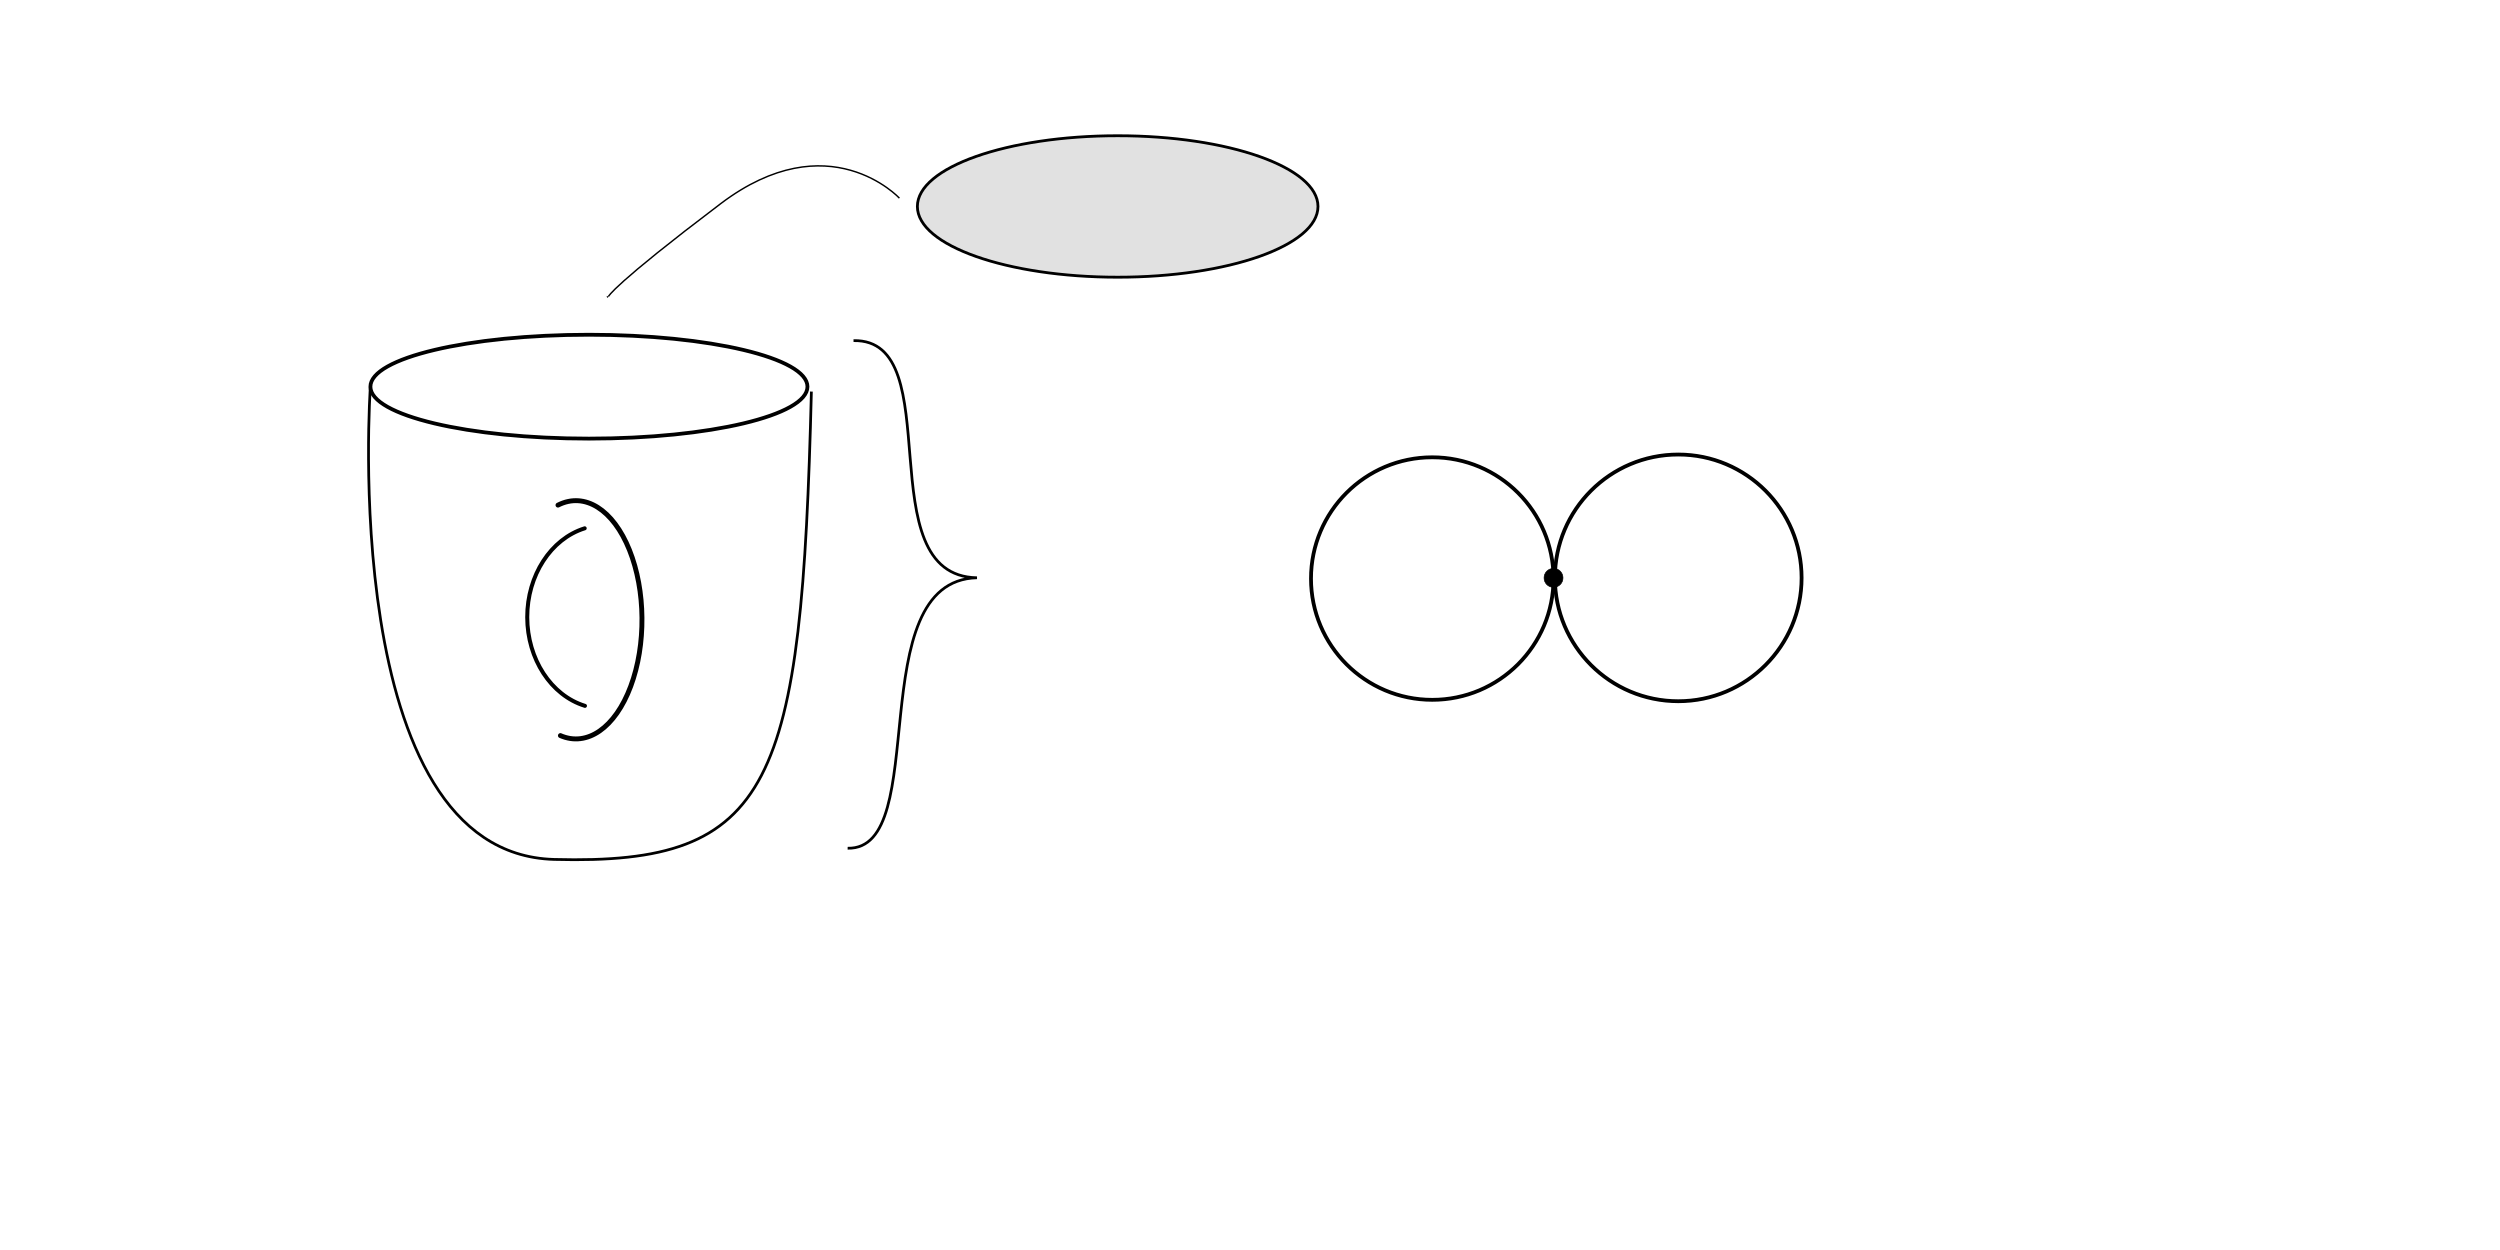
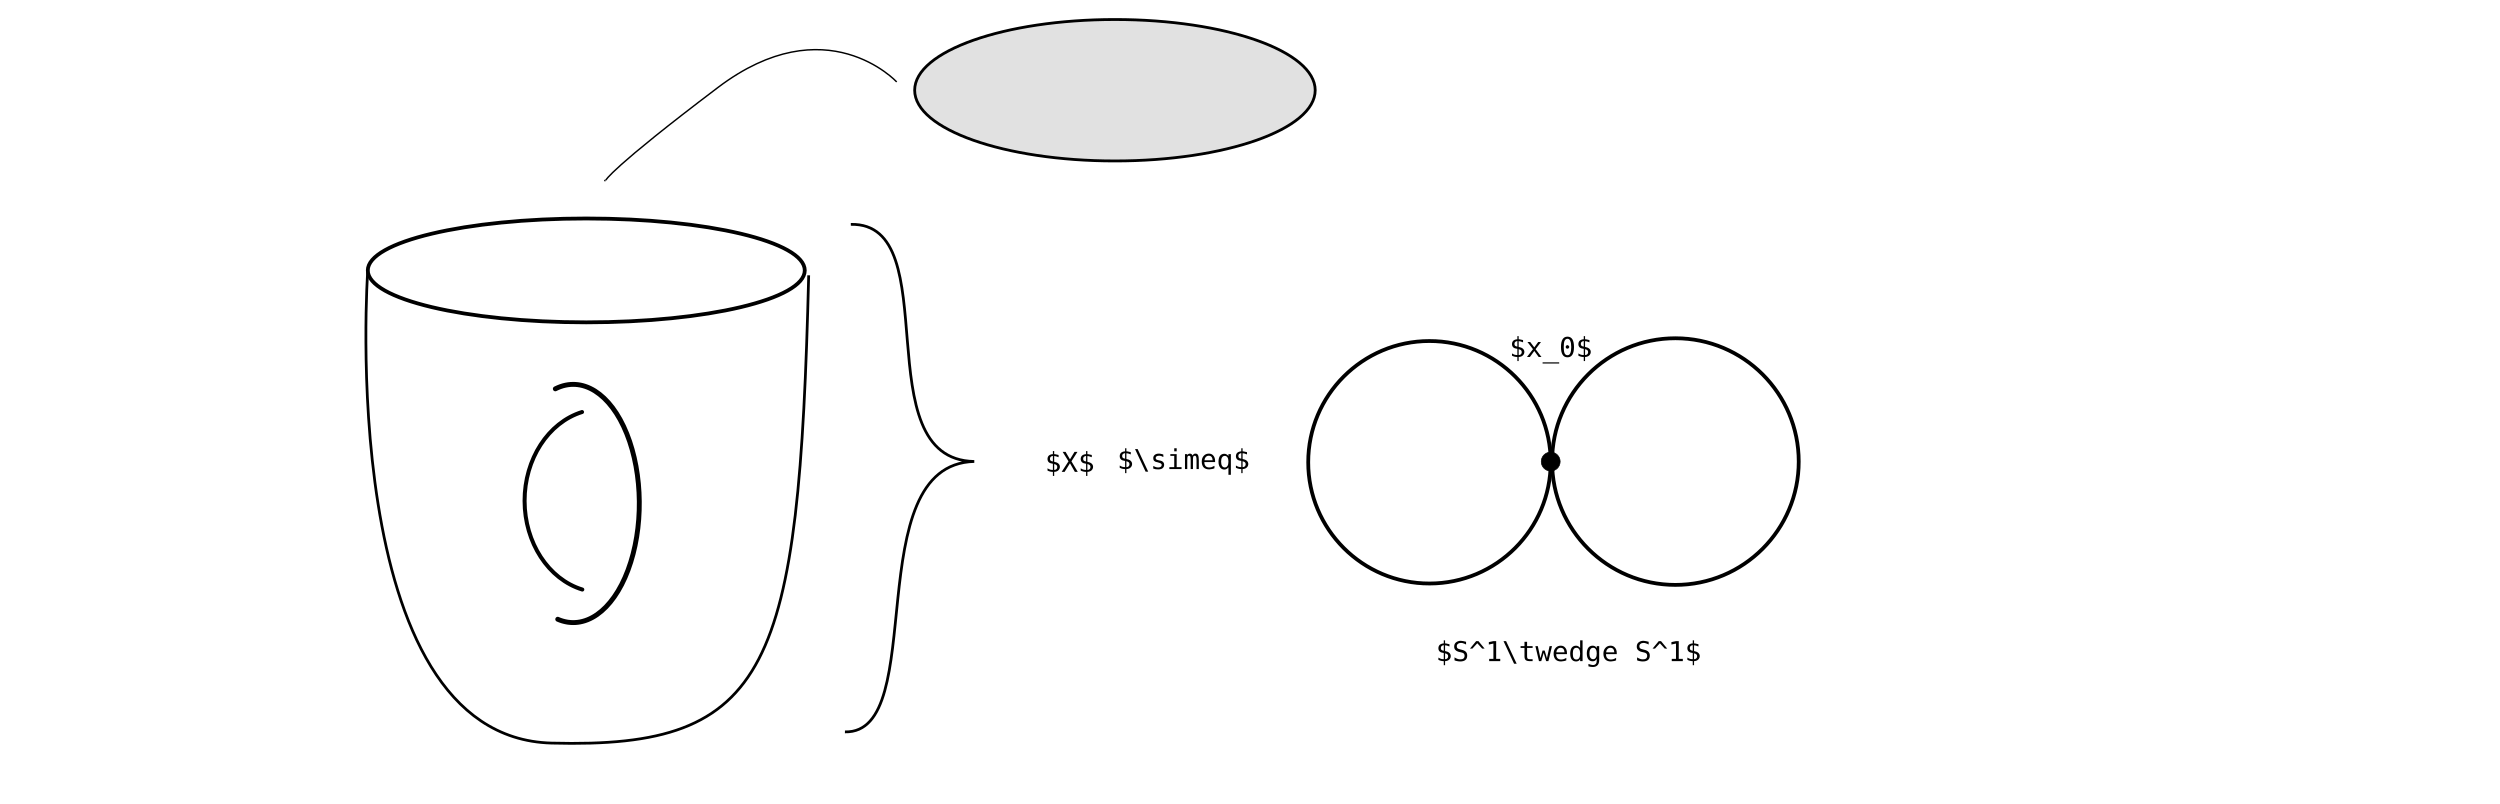
- <svg xmlns="http://www.w3.org/2000/svg" width="240mm" height="120mm" viewBox="0 0 240 120" version="1.1" id="svg8">
+ <svg xmlns="http://www.w3.org/2000/svg" width="240.041mm" height="77.196mm" viewBox="0 0 240.041 77.196" version="1.1" id="svg8">
  <defs id="defs2">
-     <marker markerWidth="0.911" markerHeight="1.690" refX="0" refY="0" orient="auto-start-reverse" id="marker-arrow-0.5308">
+     <marker markerWidth="0.911" markerHeight="1.69" refX="0" refY="0" orient="auto-start-reverse" id="marker-arrow-0.5308">
      <g id="g894" transform="scale(2.153529)">
        <path id="path892" style="fill:none;stroke:#000000;stroke-width:0.6;stroke-linecap:round;stroke-linejoin:round;stroke-miterlimit:10;stroke-dasharray:none;stroke-opacity:1" d="M -1.554,2.072 C -1.425,1.295 0,0.13 0.389,0 0,-0.13 -1.425,-1.295 -1.554,-2.072" />
      </g>
    </marker>
  </defs>
-   <g id="layer1" transform="translate(0,-177)">
+   <g id="layer1" transform="translate(-0.2456372,-188.1567)">
    <ellipse style="opacity:1;vector-effect:none;fill:none;fill-opacity:0.256;stroke:#000000;stroke-width:0.365;stroke-linecap:round;stroke-linejoin:bevel;stroke-miterlimit:4;stroke-dasharray:0.036, 0.036;stroke-dashoffset:0;stroke-opacity:1;marker-start:none;marker-end:none" id="path816" cx="56.538" cy="214.121" rx="20.978" ry="4.986" />
    <path style="fill:none;stroke:#000000;stroke-width:0.265px;stroke-linecap:butt;stroke-linejoin:miter;stroke-opacity:1" d="m 35.56,214.027 c 0,0 -3.244,44.914 17.64,45.478 21.072,0.57 23.752,-7.096 24.693,-44.914" id="path818" />
    <path style="opacity:1;vector-effect:none;fill:none;fill-opacity:0.256;stroke:#000000;stroke-width:0.472;stroke-linecap:round;stroke-linejoin:bevel;stroke-miterlimit:4;stroke-dasharray:0.047, 0.047;stroke-dashoffset:0;stroke-opacity:1;marker-start:none;marker-end:none" id="path820" d="m 53.567,225.491 a 6.344,11.436 0 0 1 6.859,4.306 6.344,11.436 0 0 1 0.122,13.09 6.344,11.436 0 0 1 -6.775,4.719" />
    <path style="opacity:1;vector-effect:none;fill:none;fill-opacity:0.256;stroke:#000000;stroke-width:0.387;stroke-linecap:round;stroke-linejoin:bevel;stroke-miterlimit:4;stroke-dasharray:0.039, 0.039;stroke-dashoffset:0;stroke-opacity:1;marker-start:none;marker-end:none" id="path822" d="m 56.155,244.762 a 7.393,8.807 0 0 1 -5.541,-8.51 7.393,8.807 0 0 1 5.516,-8.534" />
    <path style="fill:none;stroke:#000000;stroke-width:0.265px;stroke-linecap:butt;stroke-linejoin:miter;stroke-opacity:1" d="m 81.938,209.7 c 9.313,-0.188 1.225,22.568 11.853,22.766 -11.195,0.282 -4.233,26.152 -12.418,25.964" id="path824" />
    <circle style="opacity:1;vector-effect:none;fill:none;fill-opacity:0.256;stroke:#000000;stroke-width:0.365;stroke-linecap:round;stroke-linejoin:bevel;stroke-miterlimit:4;stroke-dasharray:0.036, 0.036;stroke-dashoffset:0;stroke-opacity:1;marker-start:none;marker-end:none" id="path854" cx="137.497" cy="232.542" r="11.641" />
    <circle style="opacity:1;vector-effect:none;fill:none;fill-opacity:0.256;stroke:#000000;stroke-width:0.365;stroke-linecap:round;stroke-linejoin:bevel;stroke-miterlimit:4;stroke-dasharray:0.036, 0.036;stroke-dashoffset:0;stroke-opacity:1;marker-start:none;marker-end:none" id="path856" cx="161.112" cy="232.476" r="11.841" />
    <ellipse style="opacity:1;vector-effect:none;fill:#000000;fill-opacity:1;stroke:#000000;stroke-width:0.061;stroke-linecap:round;stroke-linejoin:round;stroke-miterlimit:4;stroke-dasharray:none;stroke-dashoffset:0;stroke-opacity:1;marker-start:none;marker-end:none" id="path45" cx="149.138" cy="232.476" rx="0.908" ry="0.908" />
    <ellipse style="opacity:1;vector-effect:none;fill:#000000;fill-opacity:0.12;stroke:#000000;stroke-width:0.271;stroke-linecap:round;stroke-linejoin:bevel;stroke-miterlimit:4;stroke-dasharray:none;stroke-dashoffset:0;stroke-opacity:1;marker-start:none;marker-end:none" id="path864" cx="107.297" cy="196.821" rx="19.229" ry="6.79" />
-     <path style="fill:none;stroke:black;stroke-width:0.14;stroke-linecap:butt;stroke-linejoin:miter;stroke-opacity:1;fill-opacity:1;marker-end:url(#marker-arrow-0.5308);marker-start:none;stroke-dasharray:none" d="m 86.343,196.023 c 0,0 -6.785,-7.317 -17.162,0.532 -10.377,7.849 -10.776,8.914 -10.776,8.914" id="path890" />
+     <path style="fill:none;fill-opacity:1;stroke:#000000;stroke-width:0.14;stroke-linecap:butt;stroke-linejoin:miter;stroke-dasharray:none;stroke-opacity:1;marker-start:none;marker-end:url(#marker-arrow-0.5308)" d="m 86.343,196.023 c 0,0 -6.785,-7.317 -17.162,0.532 -10.377,7.849 -10.776,8.914 -10.776,8.914" id="path890" />
+     <text id="text837" xml:space="preserve" style="font-size:2.646px;font-family:monospace;-inkscape-font-specification:'monospace, Normal';fill:#000000;fill-opacity:1;stroke:none;stroke-width:0.265" y="233.464" x="100.575">
+       <tspan id="tspan835" x="100.575" y="233.464" style="stroke-width:0.265">$X$</tspan>
+     </text>
+     <text id="text851" xml:space="preserve" style="font-size:2.646px;font-family:monospace;-inkscape-font-specification:'monospace, Normal';fill:#000000;fill-opacity:1;stroke:none;stroke-width:0.265" y="233.193" x="107.506">
+       <tspan id="tspan849" x="107.506" y="233.193" style="stroke-width:0.265">$\simeq$</tspan>
+     </text>
+     <text id="text865" xml:space="preserve" style="font-size:2.646px;font-family:monospace;-inkscape-font-specification:'monospace, Normal';fill:#000000;fill-opacity:1;stroke:none;stroke-width:0.265" y="222.434" x="145.173">
+       <tspan id="tspan863" x="145.173" y="222.434" style="stroke-width:0.265">$x_0$</tspan>
+     </text>
+     <text id="text879" xml:space="preserve" style="font-size:2.646px;font-family:monospace;-inkscape-font-specification:'monospace, Normal';fill:#000000;fill-opacity:1;stroke:none;stroke-width:0.265" y="251.637" x="138.105">
+       <tspan id="tspan877" x="138.105" y="251.637" style="stroke-width:0.265">$S^1\twedge S^1$</tspan>
+     </text>
  </g>
</svg>
